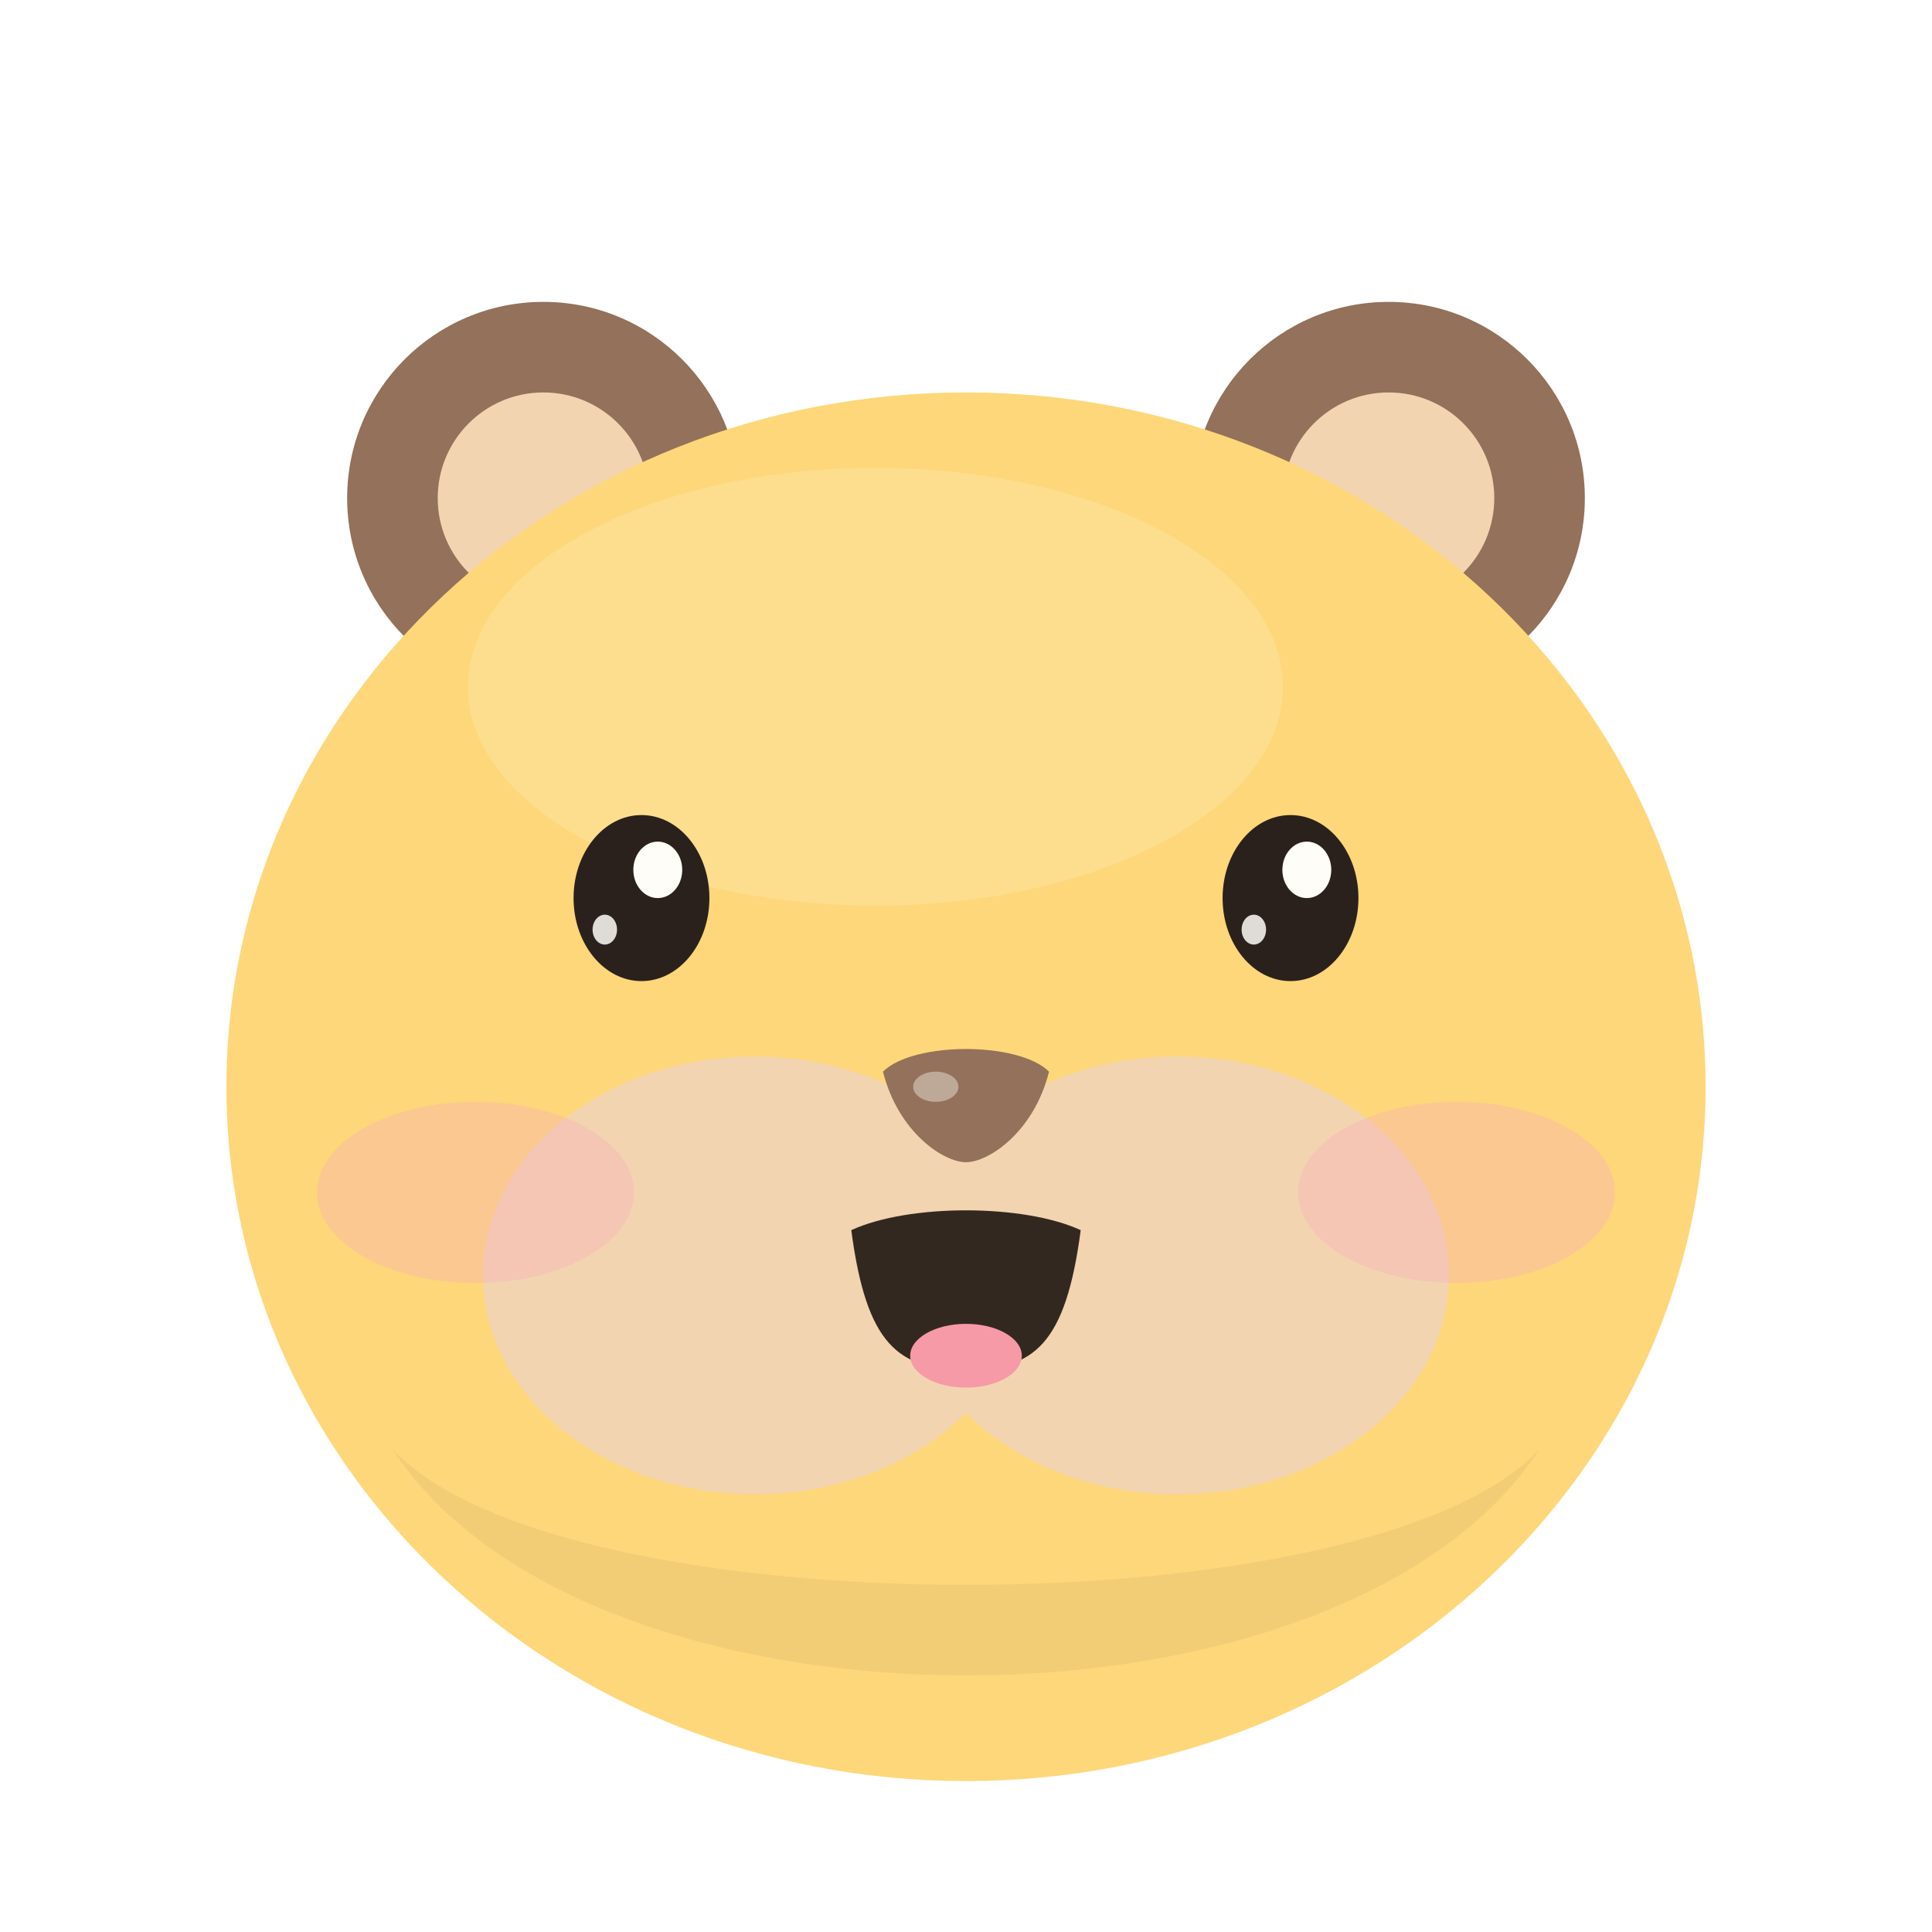
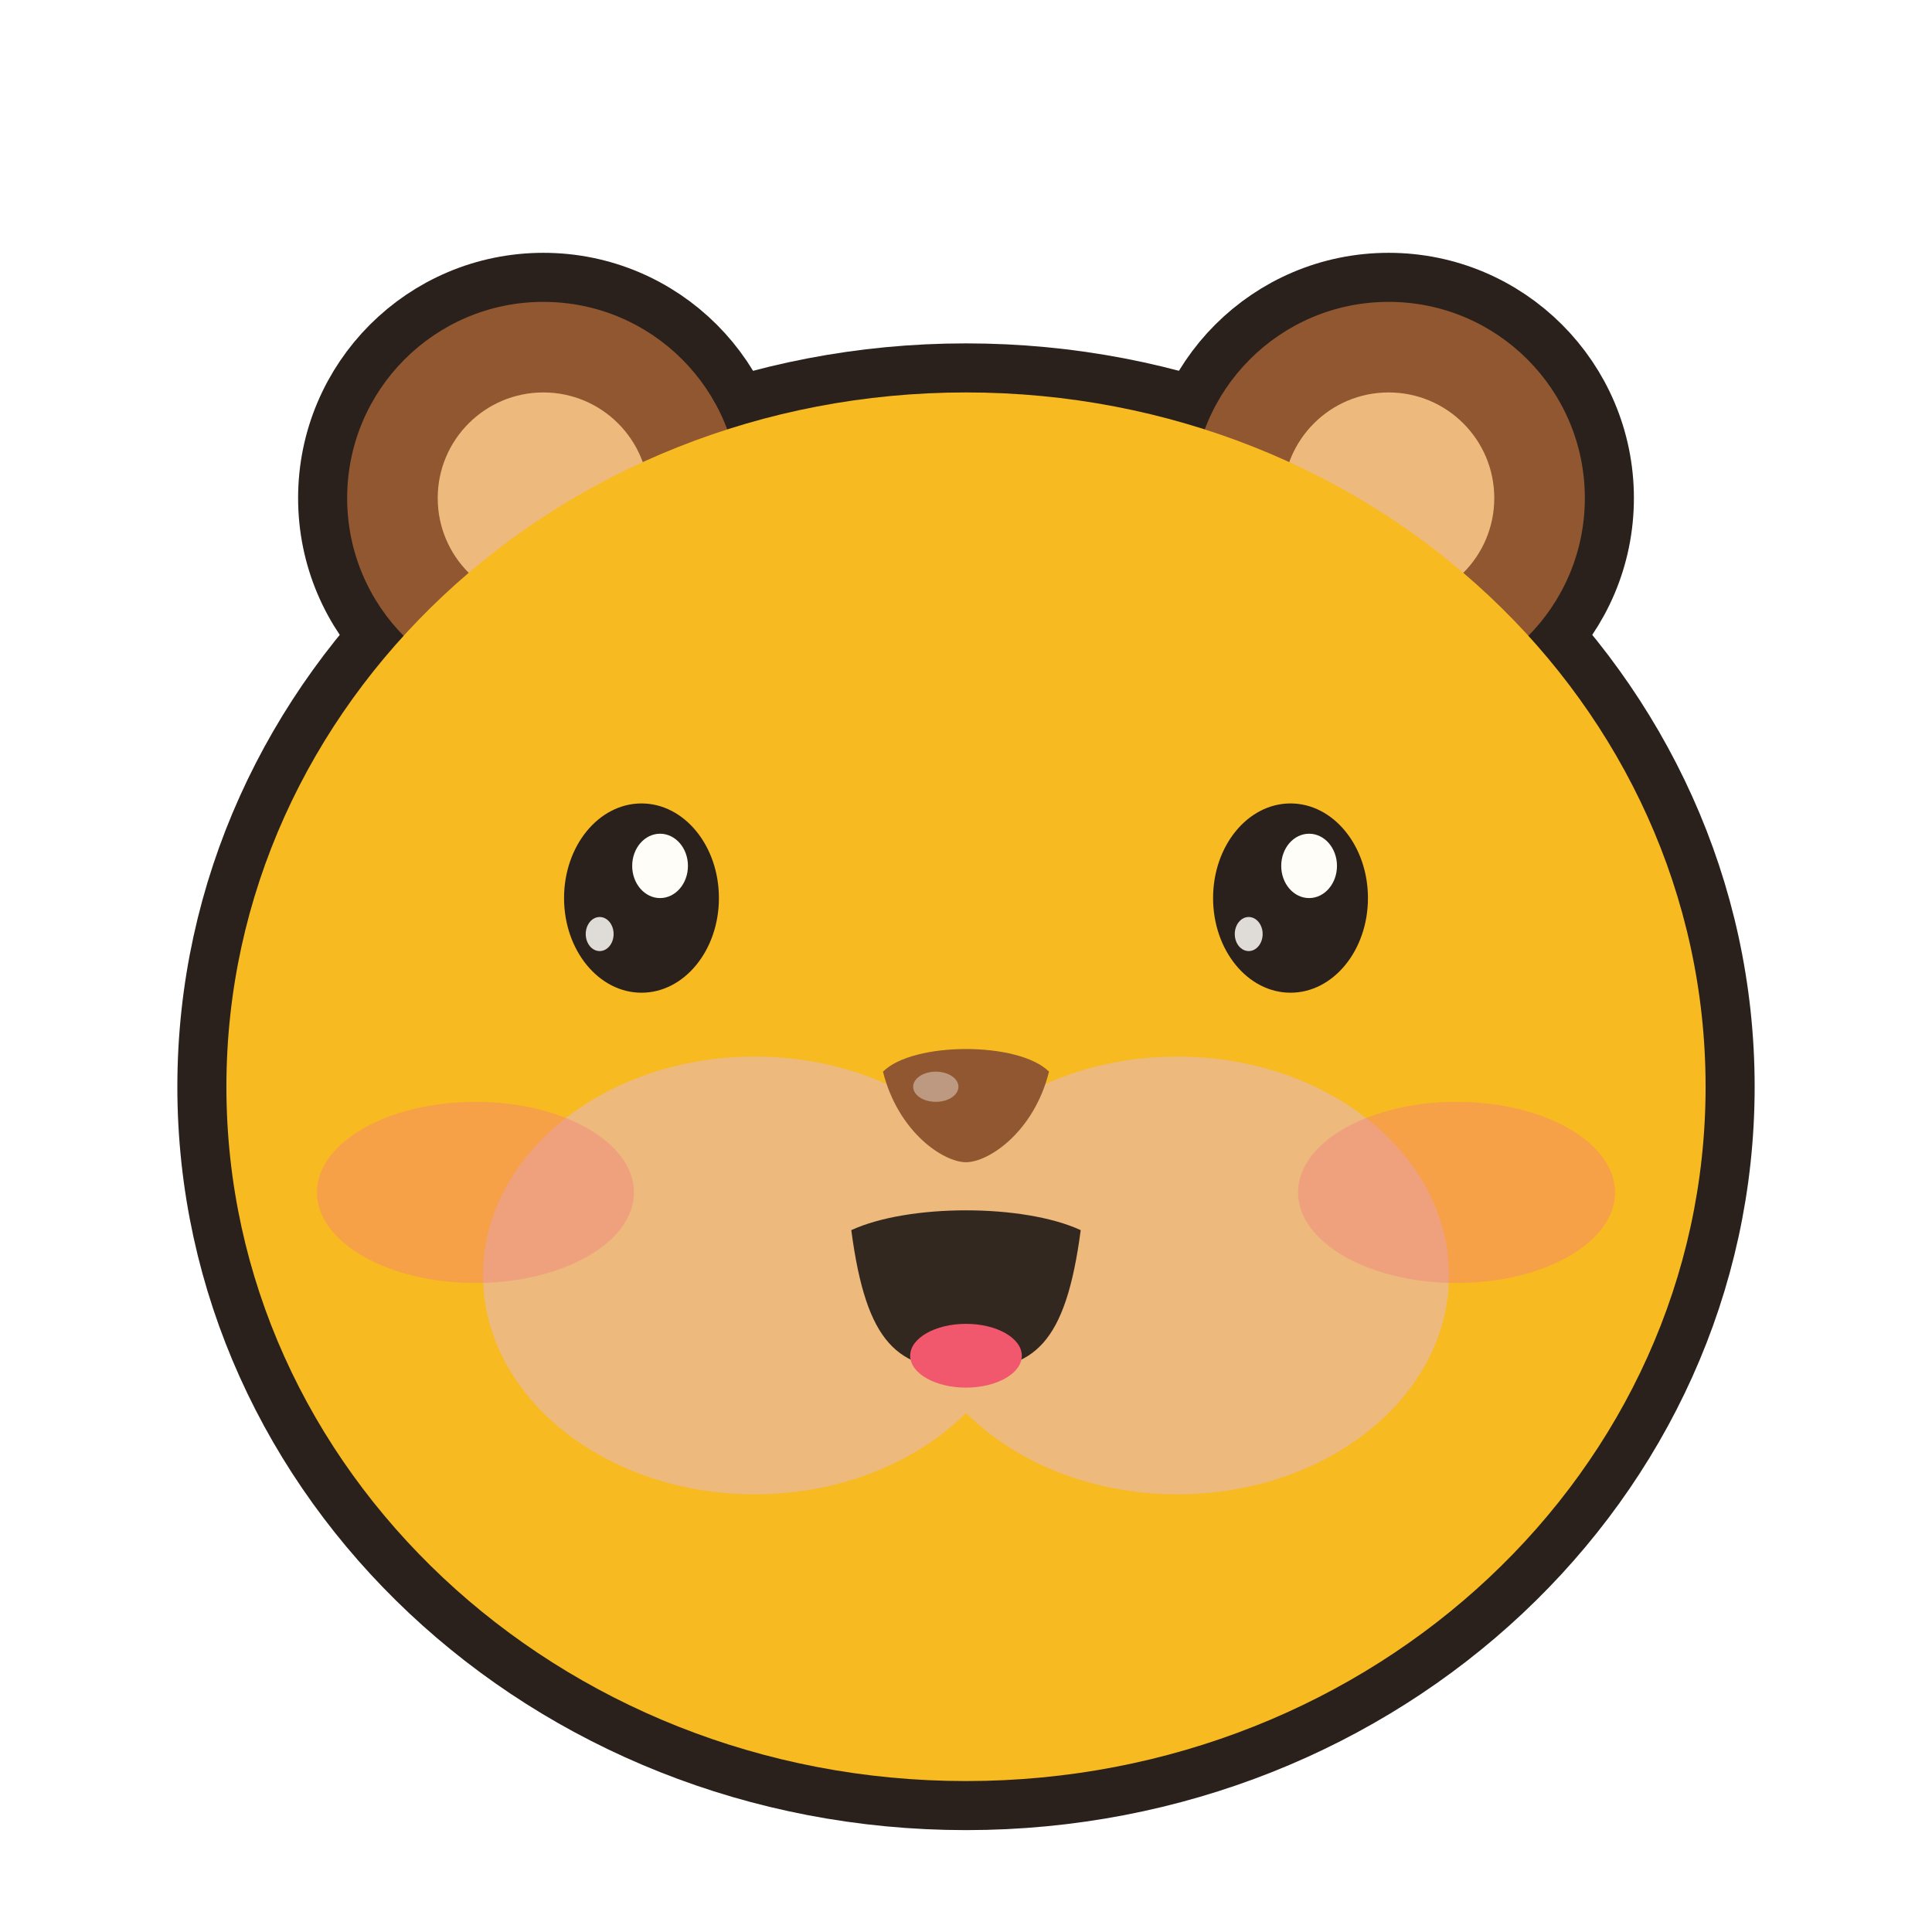
<svg xmlns="http://www.w3.org/2000/svg" viewBox="0 0 256 256" width="256" height="256" role="img" aria-hidden="true">
-   <ellipse cx="72" cy="66" rx="26" ry="26" fill="#93715a" />
-   <ellipse cx="184" cy="66" rx="26" ry="26" fill="#93715a" />
-   <ellipse cx="72" cy="66" rx="14" ry="14" fill="#f2d4b1" />
-   <ellipse cx="184" cy="66" rx="14" ry="14" fill="#f2d4b1" />
-   <ellipse cx="128" cy="144" rx="98" ry="92" fill="#fdd779" />
-   <ellipse cx="100" cy="169" rx="36" ry="29" fill="#f2d4b1" />
-   <ellipse cx="156" cy="169" rx="36" ry="29" fill="#f2d4b1" />
-   <ellipse cx="116" cy="91" rx="54" ry="29" fill="#fffdf8" fill-opacity="0.170" />
-   <path d="M52 192 C78 232 178 232 204 192 C182 216 74 216 52 192 Z" fill="#93715a" fill-opacity="0.100" />
-   <ellipse cx="63" cy="158" rx="21" ry="12" fill="#f9b3b6" fill-opacity="0.400" />
-   <ellipse cx="193" cy="158" rx="21" ry="12" fill="#f9b3b6" fill-opacity="0.400" />
-   <ellipse cx="85" cy="119" rx="9" ry="11" fill="#2a211c" />
-   <ellipse cx="171" cy="119" rx="9" ry="11" fill="#2a211c" />
-   <ellipse cx="87.16" cy="115.26" rx="3.24" ry="3.74" fill="#fffdf8" />
-   <ellipse cx="80.14" cy="123.18" rx="1.62" ry="1.98" fill="#fffdf8" fill-opacity="0.850" />
-   <ellipse cx="173.16" cy="115.26" rx="3.24" ry="3.74" fill="#fffdf8" />
-   <ellipse cx="166.14" cy="123.18" rx="1.62" ry="1.98" fill="#fffdf8" fill-opacity="0.850" />
-   <path d="M117 142 C121 138 135 138 139 142 C137 150 131 154 128 154 C125 154 119 150 117 142 Z" fill="#93715a" />
+   <ellipse cx="72" cy="66" rx="26" ry="26" fill="#2a211c" stroke="#2a211c" stroke-width="13" stroke-linejoin="round" />
+   <ellipse cx="184" cy="66" rx="26" ry="26" fill="#2a211c" stroke="#2a211c" stroke-width="13" stroke-linejoin="round" />
+   <ellipse cx="128" cy="144" rx="98" ry="92" fill="#2a211c" stroke="#2a211c" stroke-width="13" stroke-linejoin="round" />
+   <ellipse cx="72" cy="66" rx="26" ry="26" fill="#905730" />
+   <ellipse cx="184" cy="66" rx="26" ry="26" fill="#905730" />
+   <ellipse cx="72" cy="66" rx="14" ry="14" fill="#edb97c" />
+   <ellipse cx="184" cy="66" rx="14" ry="14" fill="#edb97c" />
+   <ellipse cx="128" cy="144" rx="98" ry="92" fill="#f8ba21" />
+   <ellipse cx="100" cy="169" rx="36" ry="29" fill="#edb97c" />
+   <ellipse cx="156" cy="169" rx="36" ry="29" fill="#edb97c" />
+   <ellipse cx="63" cy="158" rx="21" ry="12" fill="#f47b81" fill-opacity="0.400" />
+   <ellipse cx="193" cy="158" rx="21" ry="12" fill="#f47b81" fill-opacity="0.400" />
+   <ellipse cx="85" cy="119" rx="10.26" ry="12.54" fill="#2a211c" />
+   <ellipse cx="171" cy="119" rx="10.26" ry="12.54" fill="#2a211c" />
+   <ellipse cx="87.462" cy="114.736" rx="3.694" ry="4.264" fill="#fffdf8" />
+   <ellipse cx="79.46" cy="123.765" rx="1.847" ry="2.257" fill="#fffdf8" fill-opacity="0.850" />
+   <ellipse cx="173.462" cy="114.736" rx="3.694" ry="4.264" fill="#fffdf8" />
+   <ellipse cx="165.46" cy="123.765" rx="1.847" ry="2.257" fill="#fffdf8" fill-opacity="0.850" />
+   <path d="M117 142 C121 138 135 138 139 142 C137 150 131 154 128 154 C125 154 119 150 117 142 Z" fill="#905730" />
  <ellipse cx="124" cy="144" rx="3" ry="2" fill="#fffdf8" fill-opacity="0.400" />
  <path d="M112.8 163 C114.8 178.17 119 181.5 128 181.5 C137 181.5 141.2 178.17 143.2 163 C135.6 159.5 120.4 159.5 112.8 163 Z" fill="#33281f" />
-   <ellipse cx="128" cy="179.641" rx="7.395" ry="4.225" fill="#f69aa7" />
+   <ellipse cx="128" cy="179.641" rx="7.395" ry="4.225" fill="#f1576d" />
</svg>
